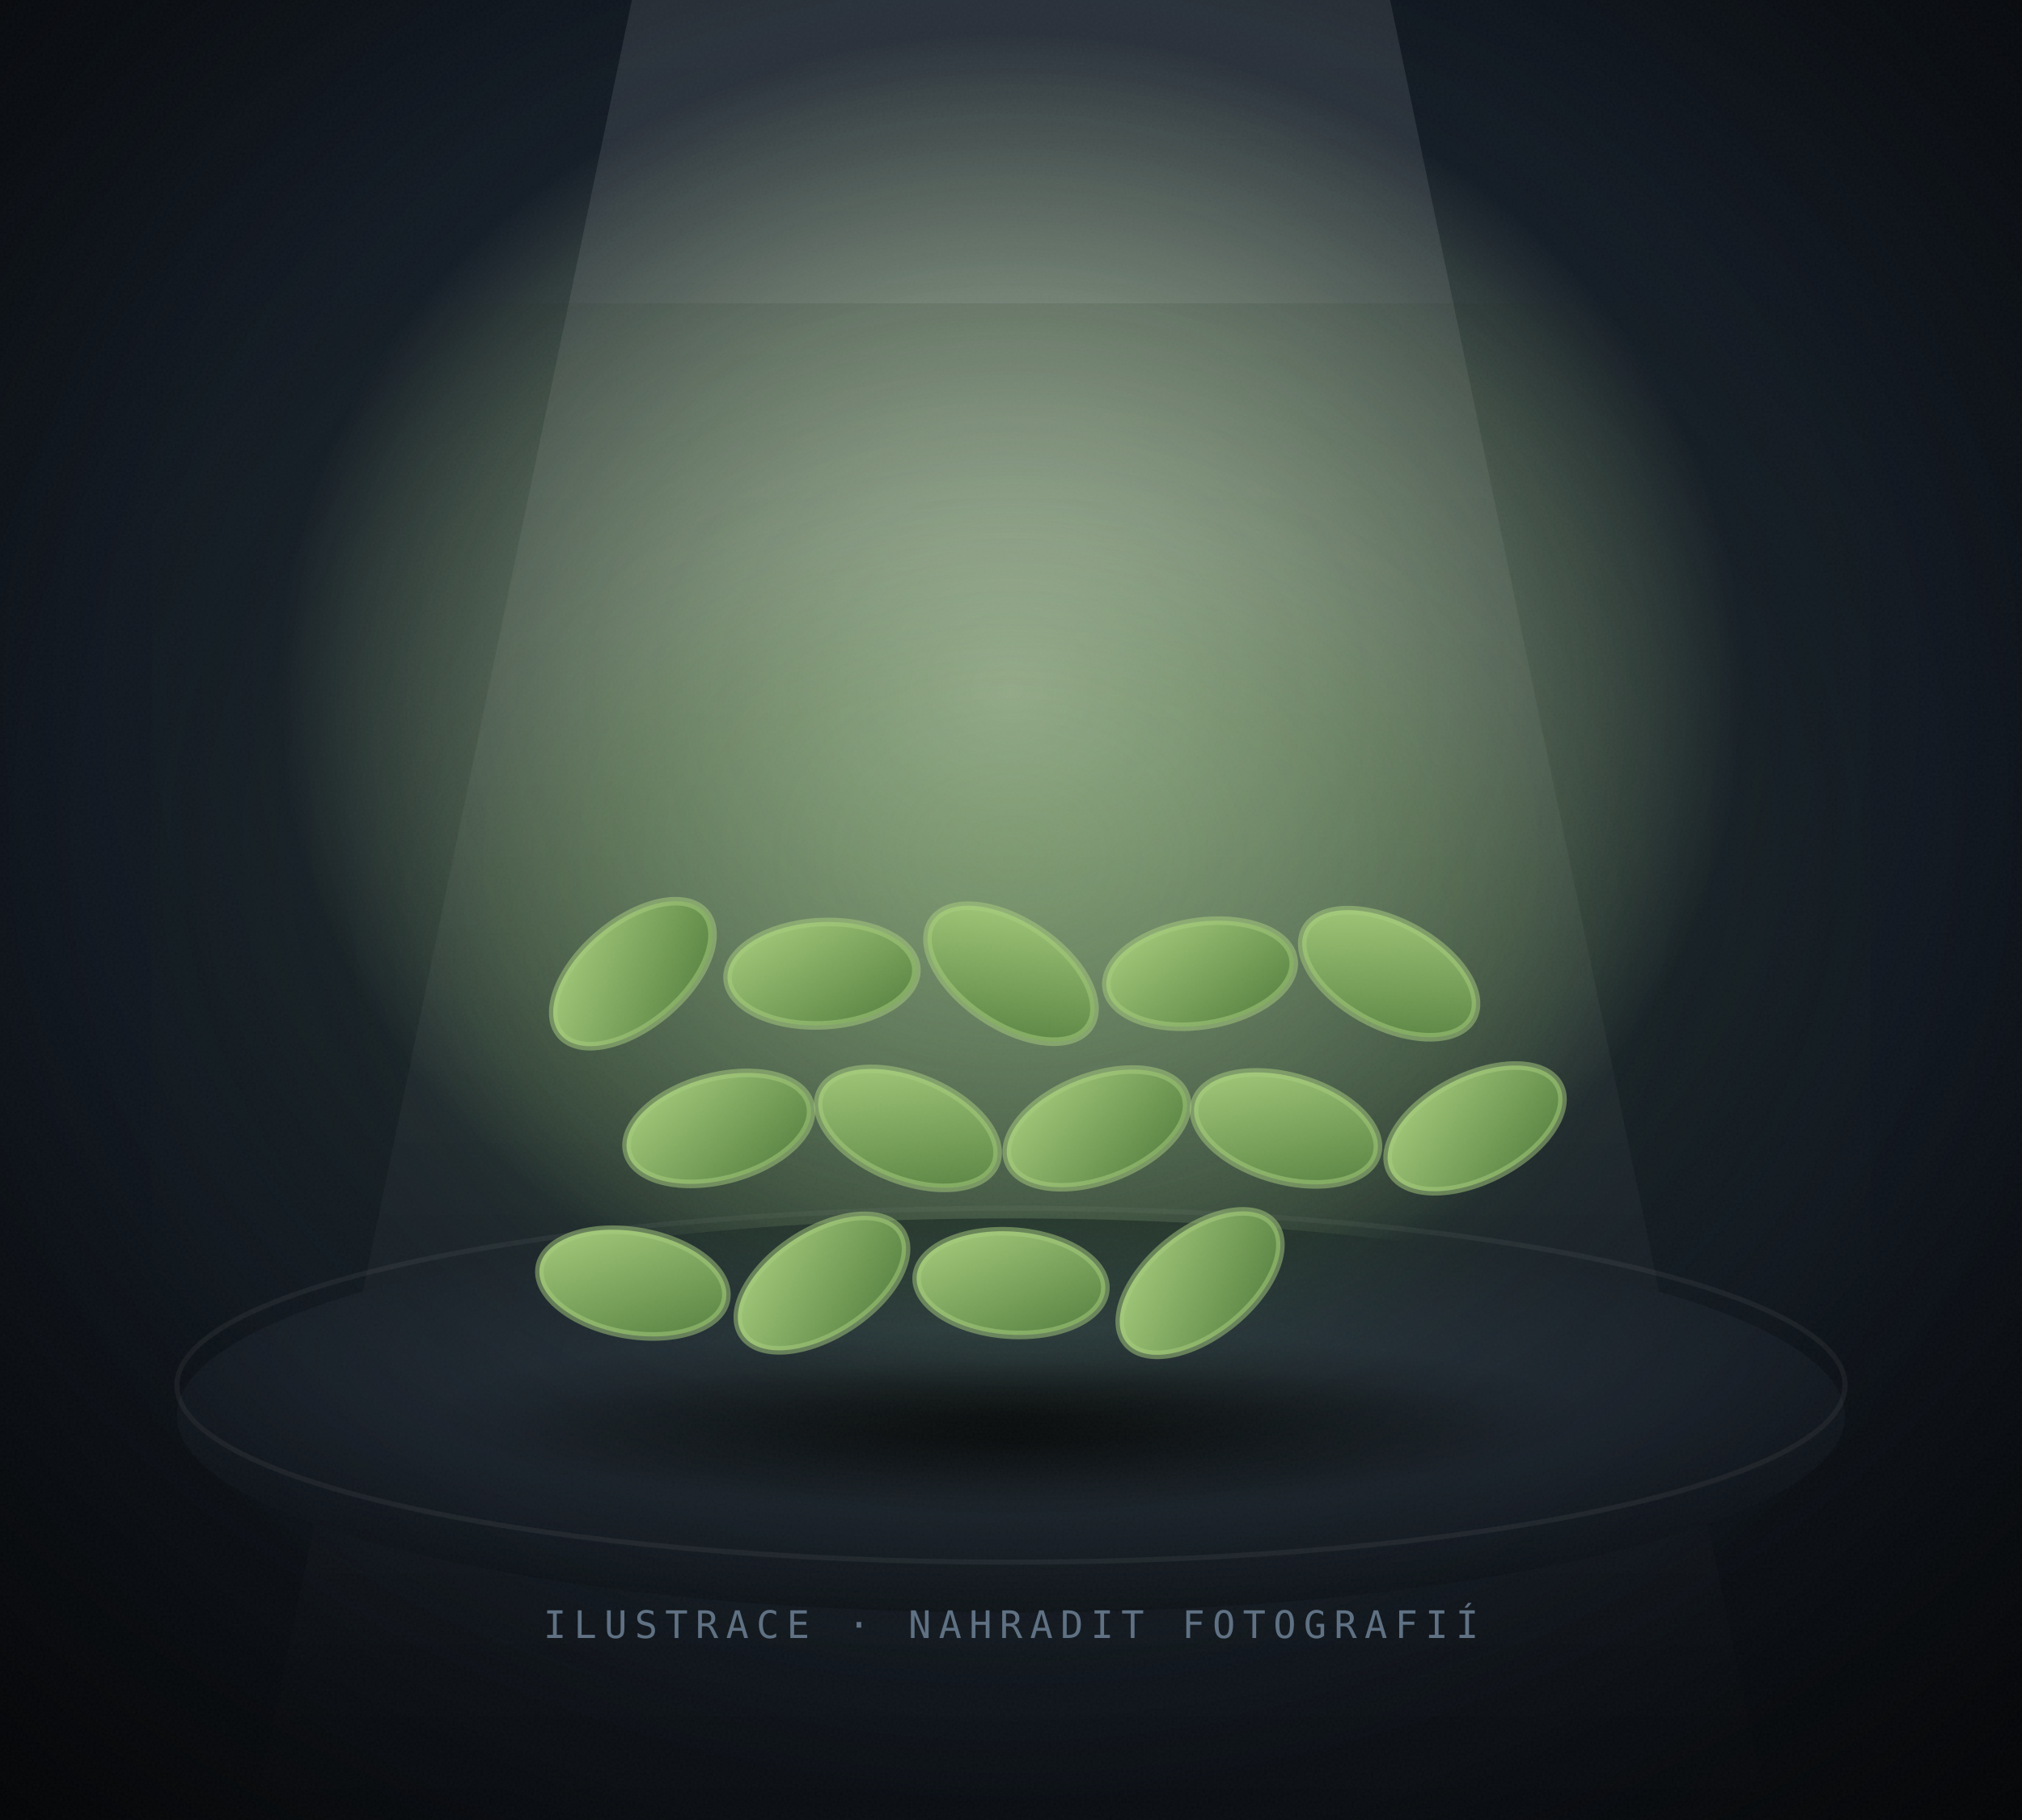
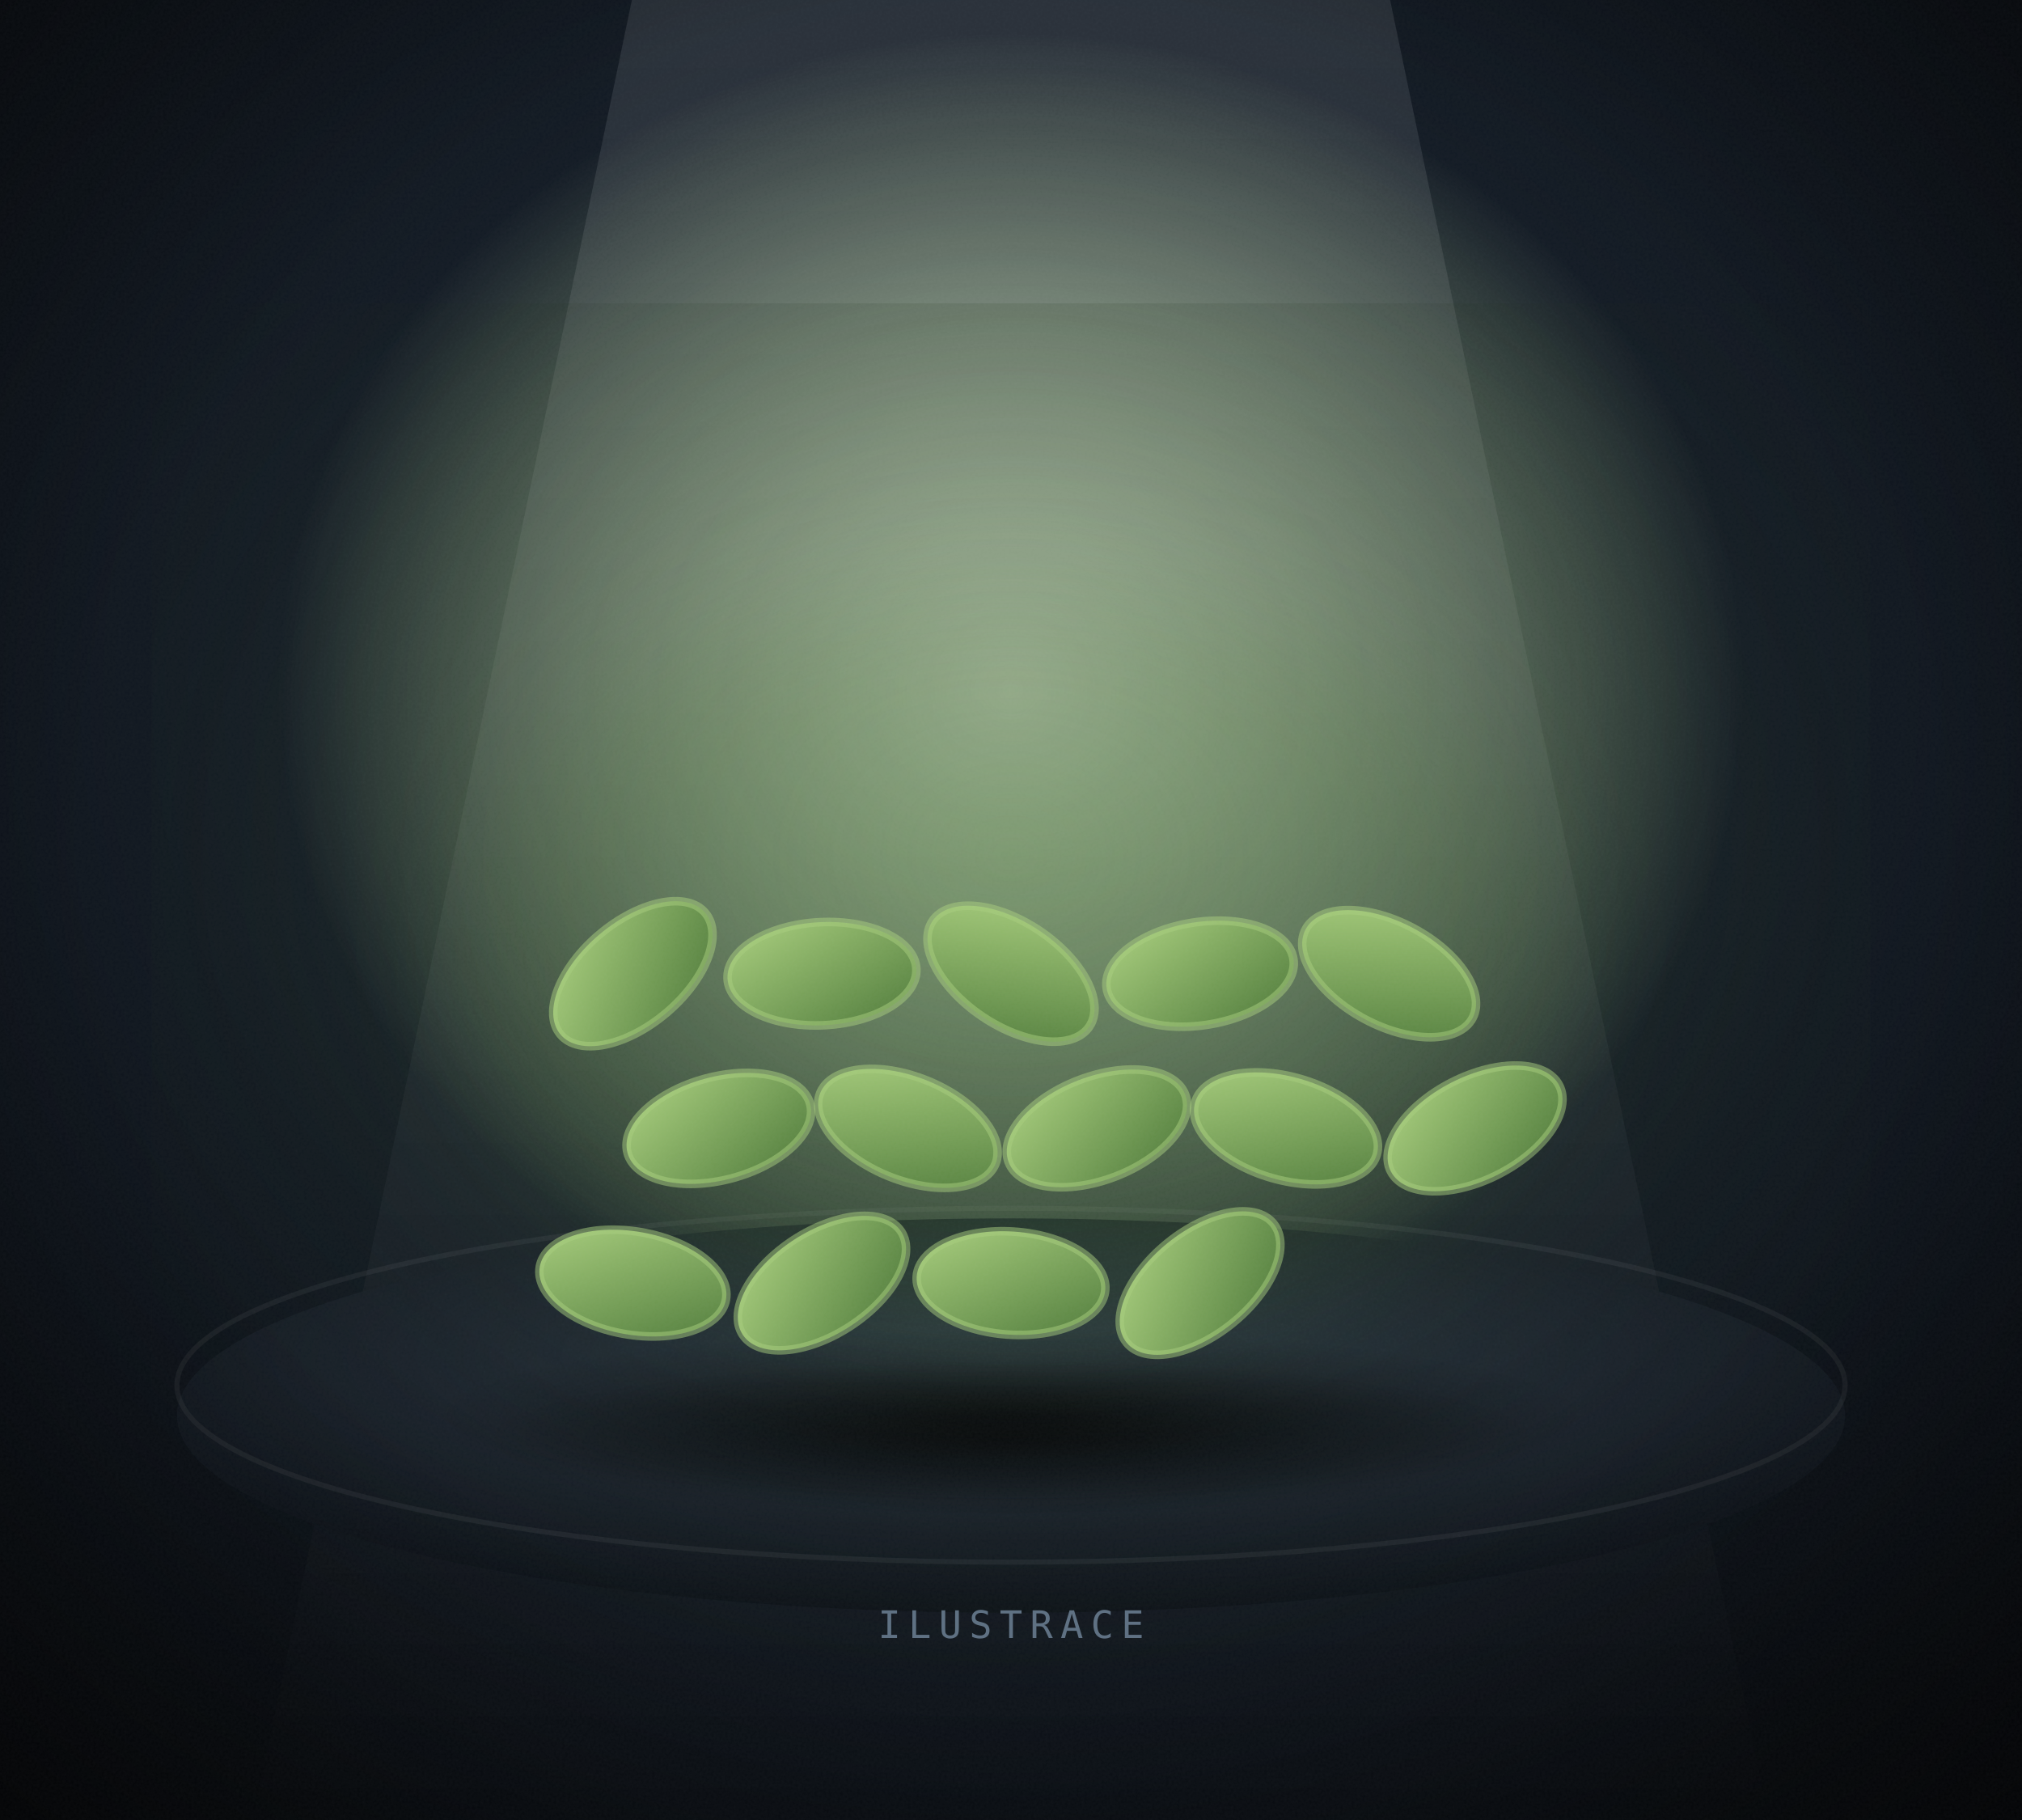
<svg xmlns="http://www.w3.org/2000/svg" viewBox="0 0 800 720" width="800" height="720">
  <defs>
    <radialGradient id="bg-pumpkin-seeds" cx="50%" cy="38%" r="80%">
      <stop offset="0%" stop-color="#4f7a3a" stop-opacity="0.28" />
      <stop offset="45%" stop-color="#121a24" />
      <stop offset="100%" stop-color="#06080b" />
    </radialGradient>
    <linearGradient id="beam-pumpkin-seeds" x1="0" y1="0" x2="0" y2="1">
      <stop offset="0%" stop-color="#ffffff" stop-opacity="0.10" />
      <stop offset="100%" stop-color="#ffffff" stop-opacity="0" />
    </linearGradient>
    <radialGradient id="slab-pumpkin-seeds" cx="50%" cy="35%" r="65%">
      <stop offset="0%" stop-color="#2a3644" />
      <stop offset="70%" stop-color="#151c25" />
      <stop offset="100%" stop-color="#0c1117" />
    </radialGradient>
    <radialGradient id="shadow-pumpkin-seeds" cx="50%" cy="50%" r="50%">
      <stop offset="0%" stop-color="#000" stop-opacity="0.65" />
      <stop offset="100%" stop-color="#000" stop-opacity="0" />
    </radialGradient>
    <radialGradient id="vig-pumpkin-seeds" cx="50%" cy="45%" r="75%">
      <stop offset="60%" stop-color="#000" stop-opacity="0" />
      <stop offset="100%" stop-color="#000" stop-opacity="0.55" />
    </radialGradient>
    <filter id="grain-pumpkin-seeds">
      <feTurbulence type="fractalNoise" baseFrequency="0.9" numOctaves="2" stitchTiles="stitch" />
      <feColorMatrix values="0 0 0 0 1  0 0 0 0 1  0 0 0 0 1  0 0 0 0.05 0" />
    </filter>
    <filter id="soft-pumpkin-seeds" x="-20%" y="-20%" width="140%" height="140%">
      <feGaussianBlur stdDeviation="22" />
    </filter>
  </defs>
  <rect width="800" height="720" fill="url(#bg-pumpkin-seeds)" />
  <path d="M250,0 L550,0 L700,720 L100,720 Z" fill="url(#beam-pumpkin-seeds)" />
  <ellipse cx="400" cy="560" rx="330" ry="78" fill="url(#slab-pumpkin-seeds)" />
  <ellipse cx="400" cy="548" rx="330" ry="70" fill="none" stroke="#ffffff" stroke-opacity="0.06" stroke-width="2" />
  <ellipse cx="400" cy="560" rx="230" ry="34" fill="url(#shadow-pumpkin-seeds)" />
  <ellipse cx="400" cy="380" rx="220" ry="150" fill="#4f7a3a" opacity="0.18" filter="url(#soft-pumpkin-seeds)" />
  <svg x="60" y="120" width="680" height="544" viewBox="0 0 200 160" class="" aria-hidden="true">
    <defs>
      <radialGradient id="gseeds4f7a3abg" cx="50%" cy="40%" r="70%">
        <stop offset="0%" stop-color="#4f7a3a" stop-opacity="0.35" />
        <stop offset="100%" stop-color="#0a0d12" stop-opacity="0" />
      </radialGradient>
      <linearGradient id="gseeds4f7a3a" x1="0" y1="0" x2="1" y2="1">
        <stop offset="0%" stop-color="#a9cf7e" />
        <stop offset="100%" stop-color="#4f7a3a" />
      </linearGradient>
      <radialGradient id="gseeds4f7a3ash" cx="50%" cy="50%" r="50%">
        <stop offset="0%" stop-color="#000" stop-opacity="0.55" />
        <stop offset="100%" stop-color="#000" stop-opacity="0" />
      </radialGradient>
    </defs>
    <rect width="200" height="160" fill="url(#gseeds4f7a3abg)" />
    <ellipse cx="100" cy="132" rx="62" ry="9" fill="url(#gseeds4f7a3ash)" />
    <g>
      <ellipse cx="56" cy="78" rx="11" ry="6" transform="rotate(-40 56 78)" fill="url(#gseeds4f7a3a)" stroke="#a9cf7e" stroke-opacity="0.5" />
      <ellipse cx="78" cy="78" rx="11" ry="6" transform="rotate(-3 78 78)" fill="url(#gseeds4f7a3a)" stroke="#a9cf7e" stroke-opacity="0.5" />
      <ellipse cx="100" cy="78" rx="11" ry="6" transform="rotate(34 100 78)" fill="url(#gseeds4f7a3a)" stroke="#a9cf7e" stroke-opacity="0.5" />
      <ellipse cx="122" cy="78" rx="11" ry="6" transform="rotate(-9 122 78)" fill="url(#gseeds4f7a3a)" stroke="#a9cf7e" stroke-opacity="0.5" />
      <ellipse cx="144" cy="78" rx="11" ry="6" transform="rotate(28 144 78)" fill="url(#gseeds4f7a3a)" stroke="#a9cf7e" stroke-opacity="0.5" />
      <ellipse cx="66" cy="96" rx="11" ry="6" transform="rotate(-15 66 96)" fill="url(#gseeds4f7a3a)" stroke="#a9cf7e" stroke-opacity="0.5" />
      <ellipse cx="88" cy="96" rx="11" ry="6" transform="rotate(22 88 96)" fill="url(#gseeds4f7a3a)" stroke="#a9cf7e" stroke-opacity="0.5" />
      <ellipse cx="110" cy="96" rx="11" ry="6" transform="rotate(-21 110 96)" fill="url(#gseeds4f7a3a)" stroke="#a9cf7e" stroke-opacity="0.5" />
      <ellipse cx="132" cy="96" rx="11" ry="6" transform="rotate(16 132 96)" fill="url(#gseeds4f7a3a)" stroke="#a9cf7e" stroke-opacity="0.5" />
      <ellipse cx="154" cy="96" rx="11" ry="6" transform="rotate(-27 154 96)" fill="url(#gseeds4f7a3a)" stroke="#a9cf7e" stroke-opacity="0.5" />
      <ellipse cx="56" cy="114" rx="11" ry="6" transform="rotate(10 56 114)" fill="url(#gseeds4f7a3a)" stroke="#a9cf7e" stroke-opacity="0.5" />
      <ellipse cx="78" cy="114" rx="11" ry="6" transform="rotate(-33 78 114)" fill="url(#gseeds4f7a3a)" stroke="#a9cf7e" stroke-opacity="0.5" />
      <ellipse cx="100" cy="114" rx="11" ry="6" transform="rotate(4 100 114)" fill="url(#gseeds4f7a3a)" stroke="#a9cf7e" stroke-opacity="0.5" />
      <ellipse cx="122" cy="114" rx="11" ry="6" transform="rotate(-39 122 114)" fill="url(#gseeds4f7a3a)" stroke="#a9cf7e" stroke-opacity="0.5" />
    </g>
  </svg>
  <rect width="800" height="720" fill="url(#vig-pumpkin-seeds)" />
  <rect width="800" height="720" filter="url(#grain-pumpkin-seeds)" opacity="0.6" />
-   <text x="400" y="648" text-anchor="middle" font-family="ui-monospace, Menlo, monospace" font-size="15" letter-spacing="3" fill="#5f7183">ILUSTRACE · NAHRADIT FOTOGRAFIÍ</text>
+   <text x="400" y="648" text-anchor="middle" font-family="ui-monospace, Menlo, monospace" font-size="15" letter-spacing="3" fill="#5f7183">ILUSTRACE</text>
</svg>
